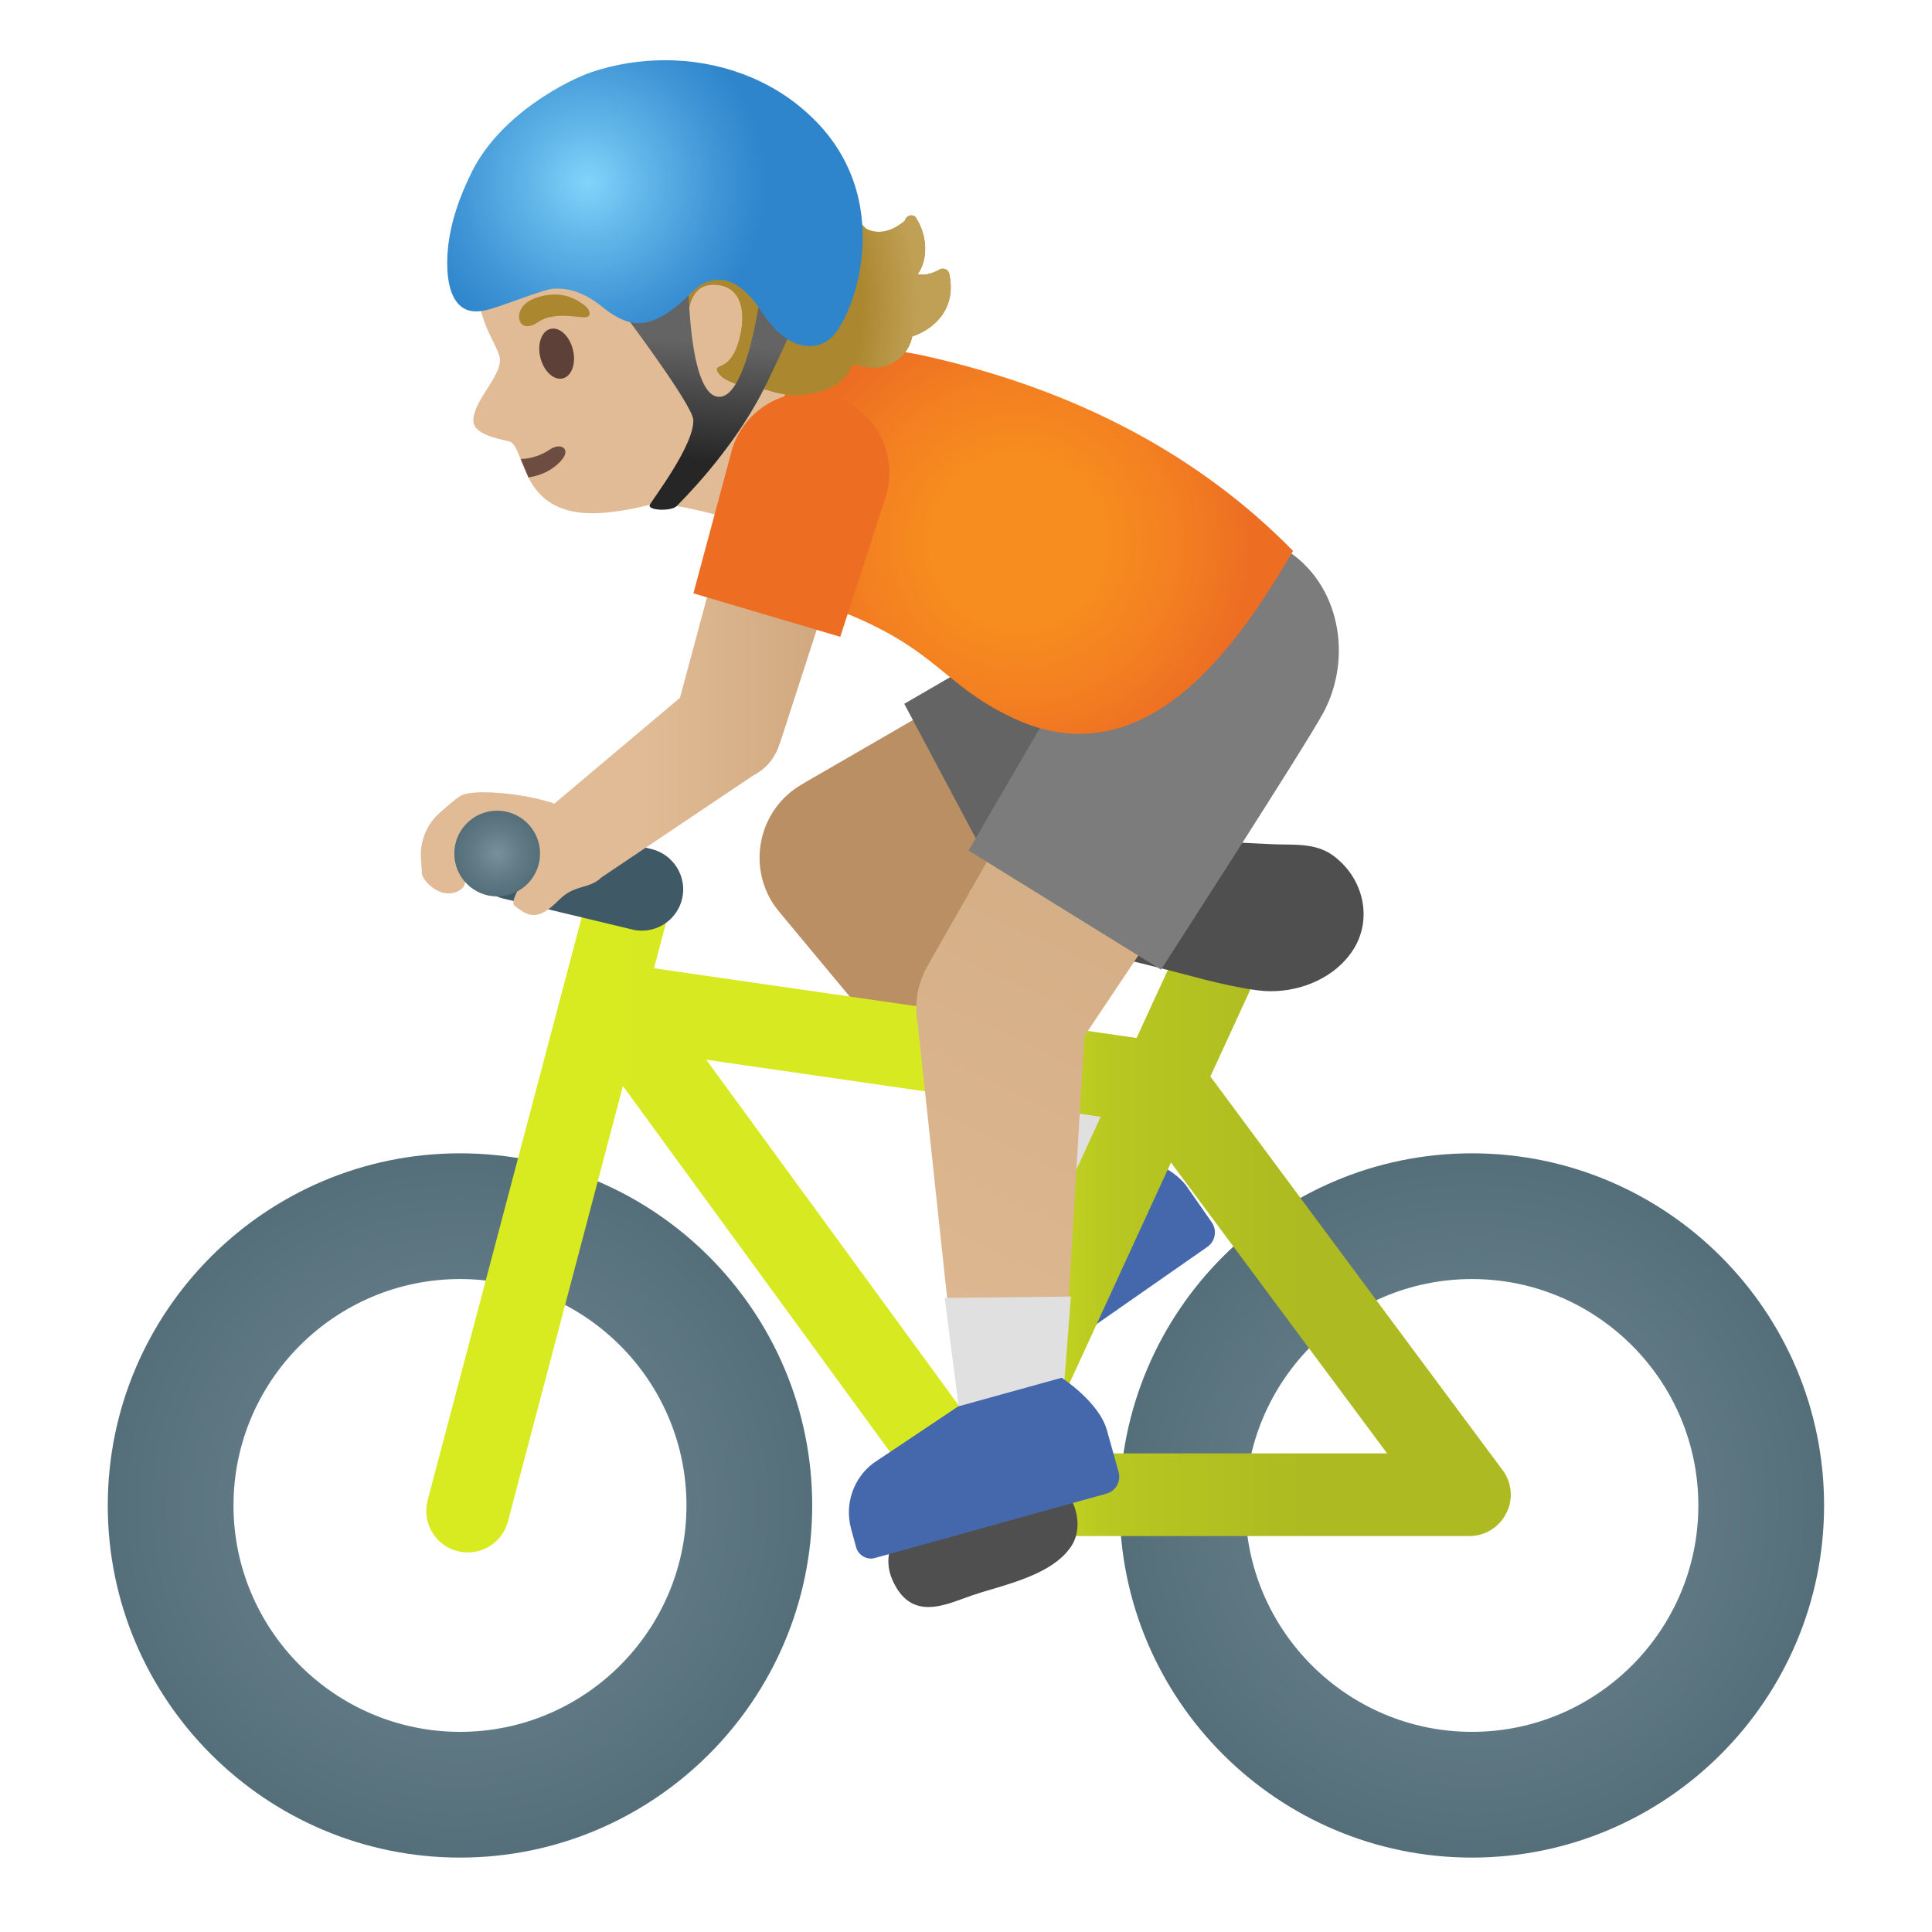
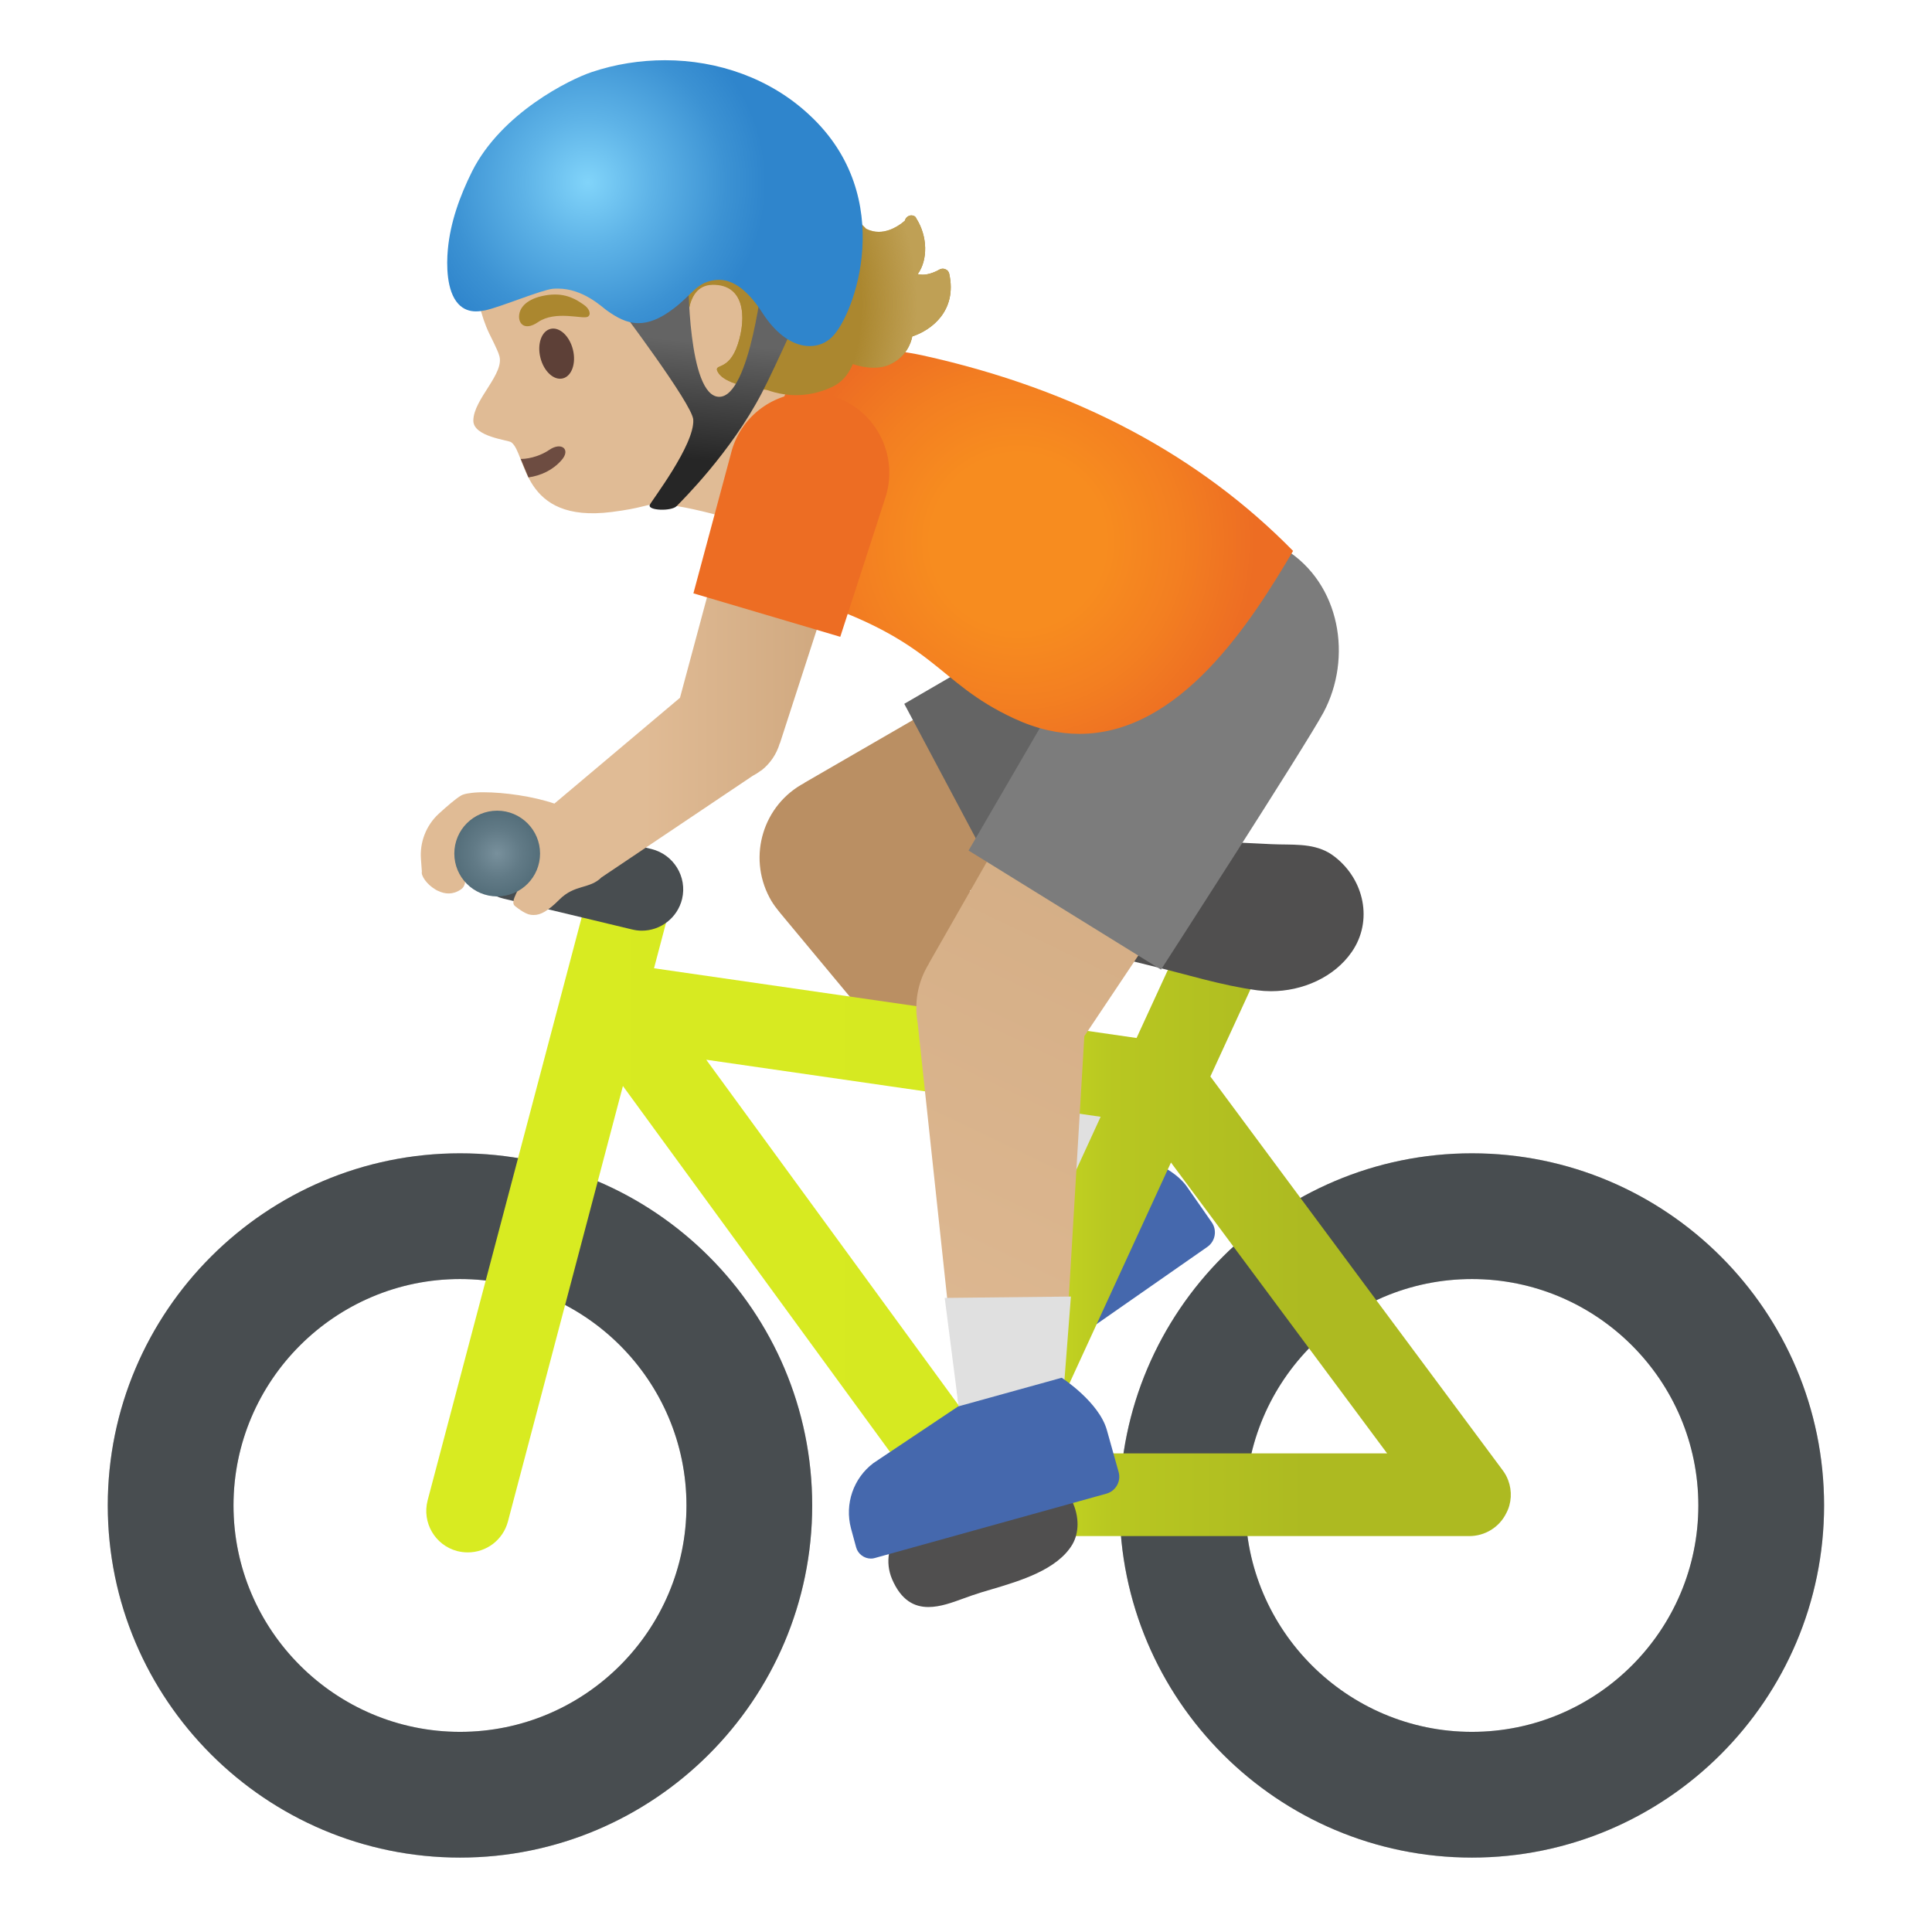
- <svg xmlns="http://www.w3.org/2000/svg" version="1.1" id="Layer_1" x="0px" y="0px" viewBox="0 0 128 128" style="enable-background:new 0 0 128 128;" xml:space="preserve">
-   <path id="shoe" style="fill:#4568AD;" d="M80.28,80.98l-1.63-2.34c-1.1-1.59-3.98-2.28-3.98-2.28l-5.85,4.06l-4.06,5.4  c-0.93,1.39-0.92,3.2,0.03,4.57l0.73,1.06c0.2,0.29,0.52,0.44,0.84,0.44c0.2,0,0.4-0.06,0.58-0.18l13.05-9.1  C80.52,82.24,80.65,81.51,80.28,80.98z" />
-   <path id="head" style="fill:#E0BB95;" d="M51.68,10.35c-3.24-3.37-9.33-5.24-13.7-3.56c-4.89,1.88-6.85,6.07-6.6,10.81  c0.09,1.72,0.49,3.37,1.03,4.49c0.06,0.13,0.56,1.1,0.65,1.42c0.45,1.2-1.7,2.93-1.7,4.36c0,1.07,2.31,1.28,2.51,1.43  c1.04,0.75,0.63,5.39,6.66,4.62c2.03-0.26,2.13-0.47,2.86-0.51c1.9-0.12,7.26,1.63,7.26,1.63l2.12-4.44c0,0-1.74-0.8-0.04-6.17  C54.04,20.31,53.76,12.51,51.68,10.35z" />
-   <path id="mouth" style="fill:#6D4C41;" d="M35.01,31.63c0.83-0.12,1.61-0.48,2.19-1.14c0.64-0.72-0.01-1.23-0.8-0.69  c-0.48,0.33-1.2,0.6-1.9,0.61L35.01,31.63z" />
-   <ellipse id="eye" transform="matrix(0.9705 -0.2411 0.2411 0.9705 -4.5615 9.5828)" style="fill:#5D4037;" cx="36.88" cy="23.43" rx="1.11" ry="1.69" />
-   <path id="eyebrow" style="fill:#AB872F;" d="M35.65,21.34c-0.93,0.64-1.39,0.05-1.23-0.61c0.12-0.48,0.63-1.02,1.91-1.19  c1.2-0.15,1.89,0.34,2.32,0.63c0.44,0.29,0.53,0.7,0.28,0.82C38.59,21.16,36.8,20.55,35.65,21.34z" />
-   <path id="hair" style="fill:#AB872F;" d="M53.13,12.16c-0.43-0.58-0.9-1.12-1.44-1.6c-0.76-0.68-1.64-1.21-2.56-1.64  c-2.44-1.13-5.24-1.5-7.88-0.96s-5.08,2.02-6.73,4.15c-1.27,1.65-2.05,3.91-1.25,5.83c0.99-0.29,1.72-1.15,2.8-1.37  c1.4-0.3,2.93-0.32,4.12-1.11c0.46-0.3,0.85-0.71,1.28-1.05c0.11-0.03,0.18-0.04,0.18-0.04c1.91,0.55,0.5,5.03,2.91,6.98  c0.48,0.39,1.04,0.71,1.04,0.71s-0.41-3.16,1.61-3.19c2.1-0.03,2.27,2.12,1.67,3.95c-0.62,1.9-1.69,1.23-1.31,1.86  c0.62,1.03,3.81,1.33,4.81,1.12c1.34-0.27,2.2-1.73,3-2.84c0.93-1.28,0.85-2.8,0.71-4.38c-0.16-1.74-0.99-3.35-1.91-4.84  C53.85,13.19,53.5,12.66,53.13,12.16z" />
-   <g id="hair_1_">
-     <path style="fill:#AB872F;" d="M48.57,25.35l0.76-0.78c-0.09-0.03-0.19-0.05-0.27-0.08c0.27-0.3,0.54-0.74,0.75-1.39   c0.26-0.79,0.75-2.77-0.25-4.15c-0.36-0.49-1.05-1.09-2.3-1.09H47.2c-0.72,0.01-1.35,0.29-1.8,0.82c-0.35,0.4-0.55,0.9-0.67,1.4   c-0.44-0.63-0.63-1.47-0.76-2.34l-0.92,0.42c0.2,1.18,0.55,2.38,1.51,3.16c0.48,0.39,1.04,0.71,1.04,0.71s-0.41-3.16,1.61-3.19   h0.05c2.05,0,2.22,2.13,1.63,3.95c-0.62,1.9-1.69,1.23-1.31,1.86C47.73,24.95,48.11,25.17,48.57,25.35z" />
-   </g>
-   <path id="tone" style="fill:#BA8F63;" d="M83.56,49.62l-6.21-11.67L53.3,51.86v0.01c-2.74,1.45-3.77,4.85-2.32,7.59  c0.15,0.29,0.33,0.55,0.53,0.8l0.04,0.05c0.05,0.06,0.1,0.12,0.15,0.19l16.86,20.27l7.08-5.21L64.26,59.01L83.56,49.62z" />
-   <path id="pants_1_" style="fill:#646464;" d="M87.51,40.02c-1.4-2.64-4.13-4.16-6.94-4.16c-1.25,0-2.51,0.3-3.69,0.92v-0.01  l-16.97,9.86l7.04,13.24l17.31-9.21C88.1,48.62,89.55,43.86,87.51,40.02z" />
-   <polygon id="sock_1_" style="fill:#E0E0E0;" points="71.3,69.26 63.66,74.88 68.56,80.77 75.64,75.56 " />
-   <g id="bike">
-     <radialGradient id="SVGID_1_" cx="97.515" cy="28.26" r="23.332" gradientTransform="matrix(1 0 0 -1 0 128)" gradientUnits="userSpaceOnUse">
-       <stop offset="0" style="stop-color:#78909C" />
-       <stop offset="0.562" style="stop-color:#617A86" />
-       <stop offset="1" style="stop-color:#546E7A" />
+ <svg xmlns="http://www.w3.org/2000/svg" width="128" height="128" viewBox="0 0 128 128" fill="none">
+   <path d="M80.28 80.98L78.65 78.64C77.55 77.05 74.67 76.36 74.67 76.36L68.82 80.42L64.76 85.82C63.83 87.21 63.84 89.02 64.79 90.39L65.52 91.45C65.72 91.74 66.04 91.89 66.36 91.89C66.56 91.89 66.76 91.83 66.94 91.71L79.99 82.61C80.52 82.24 80.65 81.51 80.28 80.98Z" fill="#4568AD" style="fill:#4568AD;fill:color(display-p3 0.271 0.408 0.678);fill-opacity:1;" />
+   <path d="M51.68 10.35C48.44 6.98 42.35 5.11 37.98 6.79C33.09 8.67 31.13 12.86 31.38 17.6C31.47 19.32 31.87 20.97 32.41 22.09C32.47 22.22 32.97 23.19 33.06 23.51C33.51 24.71 31.36 26.44 31.36 27.87C31.36 28.94 33.67 29.15 33.87 29.3C34.91 30.05 34.5 34.69 40.53 33.92C42.56 33.66 42.66 33.45 43.39 33.41C45.29 33.29 50.65 35.04 50.65 35.04L52.77 30.6C52.77 30.6 51.03 29.8 52.73 24.43C54.04 20.31 53.76 12.51 51.68 10.35Z" fill="#E0BB95" style="fill:#E0BB95;fill:color(display-p3 0.878 0.733 0.584);fill-opacity:1;" />
+   <path d="M35.01 31.63C35.84 31.51 36.62 31.15 37.2 30.49C37.84 29.77 37.19 29.26 36.4 29.8C35.92 30.13 35.2 30.4 34.5 30.41L35.01 31.63Z" fill="#6D4C41" style="fill:#6D4C41;fill:color(display-p3 0.427 0.298 0.255);fill-opacity:1;" />
+   <path d="M37.287 25.07C37.882 24.922 38.182 24.068 37.957 23.162C37.732 22.256 37.067 21.642 36.472 21.79C35.877 21.938 35.577 22.792 35.803 23.698C36.028 24.603 36.692 25.218 37.287 25.07Z" fill="#5D4037" style="fill:#5D4037;fill:color(display-p3 0.365 0.251 0.216);fill-opacity:1;" />
+   <path d="M35.65 21.34C34.72 21.98 34.26 21.39 34.42 20.73C34.54 20.25 35.05 19.71 36.33 19.54C37.53 19.39 38.22 19.88 38.65 20.17C39.09 20.46 39.18 20.87 38.93 20.99C38.59 21.16 36.8 20.55 35.65 21.34Z" fill="#AB872F" style="fill:#AB872F;fill:color(display-p3 0.671 0.529 0.184);fill-opacity:1;" />
+   <path d="M53.13 12.16C52.7 11.58 52.23 11.04 51.69 10.56C50.93 9.88 50.05 9.35 49.13 8.92C46.69 7.79 43.89 7.42 41.25 7.96C38.61 8.5 36.17 9.98 34.52 12.11C33.25 13.76 32.47 16.02 33.27 17.94C34.26 17.65 34.99 16.79 36.07 16.57C37.47 16.27 39 16.25 40.19 15.46C40.65 15.16 41.04 14.75 41.47 14.41C41.58 14.38 41.65 14.37 41.65 14.37C43.56 14.92 42.15 19.4 44.56 21.35C45.04 21.74 45.6 22.06 45.6 22.06C45.6 22.06 45.19 18.9 47.21 18.87C49.31 18.84 49.48 20.99 48.88 22.82C48.26 24.72 47.19 24.05 47.57 24.68C48.19 25.71 51.38 26.01 52.38 25.8C53.72 25.53 54.58 24.07 55.38 22.96C56.31 21.68 56.23 20.16 56.09 18.58C55.93 16.84 55.1 15.23 54.18 13.74C53.85 13.19 53.5 12.66 53.13 12.16Z" fill="#AB872F" style="fill:#AB872F;fill:color(display-p3 0.671 0.529 0.184);fill-opacity:1;" />
+   <path d="M48.57 25.35L49.33 24.57C49.24 24.54 49.14 24.52 49.06 24.49C49.33 24.19 49.6 23.75 49.81 23.1C50.07 22.31 50.56 20.33 49.56 18.95C49.2 18.46 48.51 17.86 47.26 17.86H47.2C46.48 17.87 45.85 18.15 45.4 18.68C45.05 19.08 44.85 19.58 44.73 20.08C44.29 19.45 44.1 18.61 43.97 17.74L43.05 18.16C43.25 19.34 43.6 20.54 44.56 21.32C45.04 21.71 45.6 22.03 45.6 22.03C45.6 22.03 45.19 18.87 47.21 18.84H47.26C49.31 18.84 49.48 20.97 48.89 22.79C48.27 24.69 47.2 24.02 47.58 24.65C47.73 24.95 48.11 25.17 48.57 25.35Z" fill="#AB872F" style="fill:#AB872F;fill:color(display-p3 0.671 0.529 0.184);fill-opacity:1;" />
+   <path d="M83.56 49.62L77.35 37.95L53.3 51.86V51.87C50.56 53.32 49.53 56.72 50.98 59.46C51.13 59.75 51.31 60.01 51.51 60.26L51.55 60.31C51.6 60.37 51.65 60.43 51.7 60.5L68.56 80.77L75.64 75.56L64.26 59.01L83.56 49.62Z" fill="#BA8F63" style="fill:#BA8F63;fill:color(display-p3 0.729 0.561 0.388);fill-opacity:1;" />
+   <path d="M87.51 40.02C86.11 37.38 83.38 35.86 80.57 35.86C79.32 35.86 78.06 36.16 76.88 36.78V36.77L59.91 46.63L66.95 59.87L84.26 50.66C88.1 48.62 89.55 43.86 87.51 40.02Z" fill="#646464" style="fill:#646464;fill:color(display-p3 0.392 0.392 0.392);fill-opacity:1;" />
+   <path d="M71.3 69.26L63.66 74.88L68.56 80.77L75.64 75.56L71.3 69.26Z" fill="#E0E0E0" style="fill:#E0E0E0;fill:color(display-p3 0.878 0.878 0.878);fill-opacity:1;" />
+   <path d="M97.52 76.41C84.65 76.41 74.18 86.88 74.18 99.74C74.18 112.61 84.65 123.07 97.52 123.07C110.38 123.07 120.85 112.6 120.85 99.74C120.85 86.87 110.39 76.41 97.52 76.41ZM97.52 114.74C89.26 114.74 82.51 108.01 82.51 99.74C82.51 91.47 89.25 84.74 97.52 84.74C105.79 84.74 112.52 91.47 112.52 99.74C112.52 108.01 105.79 114.74 97.52 114.74Z" fill="#C4C4C4" style="fill:#C4C4C4;fill:color(display-p3 0.769 0.769 0.769);fill-opacity:1;" />
+   <path d="M97.52 76.41C84.65 76.41 74.18 86.88 74.18 99.74C74.18 112.61 84.65 123.07 97.52 123.07C110.38 123.07 120.85 112.6 120.85 99.74C120.85 86.87 110.39 76.41 97.52 76.41ZM97.52 114.74C89.26 114.74 82.51 108.01 82.51 99.74C82.51 91.47 89.25 84.74 97.52 84.74C105.79 84.74 112.52 91.47 112.52 99.74C112.52 108.01 105.79 114.74 97.52 114.74Z" fill="#484D50" style="fill:#484D50;fill:color(display-p3 0.282 0.302 0.314);fill-opacity:1;" />
+   <path d="M30.48 76.41C17.61 76.41 7.14 86.88 7.14 99.74C7.14 112.61 17.61 123.07 30.48 123.07C43.34 123.07 53.81 112.6 53.81 99.74C53.81 86.87 43.35 76.41 30.48 76.41ZM30.48 114.74C22.22 114.74 15.47 108.01 15.47 99.74C15.47 91.47 22.21 84.74 30.48 84.74C38.75 84.74 45.48 91.47 45.48 99.74C45.48 108.01 38.75 114.74 30.48 114.74Z" fill="#C4C4C4" style="fill:#C4C4C4;fill:color(display-p3 0.769 0.769 0.769);fill-opacity:1;" />
+   <path d="M30.48 76.41C17.61 76.41 7.14 86.88 7.14 99.74C7.14 112.61 17.61 123.07 30.48 123.07C43.34 123.07 53.81 112.6 53.81 99.74C53.81 86.87 43.35 76.41 30.48 76.41ZM30.48 114.74C22.22 114.74 15.47 108.01 15.47 99.74C15.47 91.47 22.21 84.74 30.48 84.74C38.75 84.74 45.48 91.47 45.48 99.74C45.48 108.01 38.75 114.74 30.48 114.74Z" fill="#484D50" style="fill:#484D50;fill:color(display-p3 0.282 0.302 0.314);fill-opacity:1;" />
+   <path d="M99.92 98.07C99.83 97.83 99.71 97.61 99.55 97.4L90.38 85.06L80.19 71.32L83.93 63.19C84.01 63.02 84.07 62.84 84.11 62.66C84.15 62.48 84.18 62.3 84.18 62.12C84.19 61.94 84.17 61.76 84.14 61.59C84.08 61.24 83.96 60.91 83.77 60.61C83.49 60.16 83.09 59.78 82.57 59.55C82.39 59.47 82.21 59.41 82.02 59.37C81.95 59.36 81.89 59.35 81.82 59.34C81.7 59.32 81.58 59.3 81.46 59.3C81.45 59.3 81.44 59.3 81.42 59.3C81.39 59.3 81.36 59.31 81.34 59.31C81.14 59.32 80.94 59.34 80.75 59.39C80.7 59.4 80.65 59.41 80.6 59.43C80.38 59.5 80.17 59.59 79.97 59.71C79.96 59.72 79.94 59.73 79.93 59.74C79.75 59.86 79.59 60 79.44 60.15C79.4 60.19 79.36 60.24 79.32 60.28C79.17 60.46 79.03 60.66 78.93 60.88L78.91 60.92L75.3 68.77L43.33 64.15L44.4 60.1C44.79 58.64 43.91 57.14 42.44 56.75C42.43 56.75 42.41 56.75 42.4 56.74C42.18 56.68 41.96 56.65 41.74 56.65C40.53 56.65 39.42 57.46 39.09 58.69L36.83 67.24L28.33 99.41C27.95 100.87 28.82 102.37 30.28 102.76C30.52 102.82 30.75 102.85 30.99 102.85C30.99 102.85 30.99 102.85 31 102.85C32.21 102.85 33.32 102.04 33.65 100.81L41.27 71.95L62.21 100.64C62.26 100.71 62.33 100.77 62.39 100.83C62.45 100.89 62.5 100.95 62.56 101.01C62.62 101.07 62.68 101.12 62.75 101.17L62.77 101.19C62.78 101.2 62.8 101.21 62.81 101.22C62.87 101.27 62.93 101.31 63 101.35C63.03 101.37 63.05 101.39 63.08 101.4C63.11 101.41 63.14 101.43 63.17 101.45C63.18 101.45 63.19 101.46 63.2 101.47C63.22 101.48 63.24 101.49 63.26 101.5C63.29 101.51 63.31 101.52 63.34 101.53C63.37 101.54 63.41 101.56 63.44 101.57C63.51 101.6 63.59 101.63 63.66 101.65C63.71 101.67 63.76 101.69 63.82 101.7C64.01 101.74 64.22 101.77 64.42 101.77H97.34C98.38 101.77 99.33 101.19 99.79 100.26C100.15 99.59 100.19 98.78 99.92 98.07ZM46.79 70.21L63.26 72.59L72.92 73.99L63.9 93.64L46.79 70.21ZM68.72 96.29L77.58 77.02L91.9 96.29H68.72Z" fill="url(#paint0_linear_1015_336)" style="" />
+   <path d="M71.04 99.48C70.57 98.46 69.71 97.74 68.79 97.59C67.61 97.39 62.73 98.98 62.01 99.31C60.26 100.09 58.13 102.31 59.1 104.62C59.71 106.04 60.58 106.47 61.51 106.47C62.29 106.47 63.1 106.17 63.84 105.9L64.4 105.7C64.77 105.57 65.2 105.44 65.65 105.31C67.61 104.73 70.05 104 71.05 102.32C71.5 101.54 71.51 100.48 71.04 99.48Z" fill="#504F4F" style="fill:#504F4F;fill:color(display-p3 0.314 0.31 0.31);fill-opacity:1;" />
+   <path d="M43.16 56.25L34.62 54.2C34.41 54.14 34.19 54.12 33.98 54.12C32.74 54.12 31.61 54.96 31.31 56.22C30.96 57.7 31.86 59.18 33.34 59.53L41.88 61.58C42.09 61.63 42.3 61.66 42.52 61.66C43.76 61.66 44.88 60.82 45.19 59.56C45.54 58.09 44.63 56.61 43.16 56.25Z" fill="#484D50" style="fill:#484D50;fill:color(display-p3 0.282 0.302 0.314);fill-opacity:1;" />
+   <path d="M88.44 56.77C88.31 56.67 88.17 56.57 88.03 56.49C86.88 55.84 85.59 55.99 84.27 55.93C82.67 55.85 81.05 55.78 79.45 55.68C78.57 55.62 77.69 55.61 76.81 55.61C75.78 55.61 74.74 55.63 73.72 55.63C72.94 55.63 72.17 55.62 71.4 55.58C71.36 55.57 71.3 55.57 71.24 55.57C69.77 55.57 68.38 56.68 67.87 58C67.15 59.87 68.42 61.05 70.01 61.91C71.96 62.97 74.15 63.47 76.28 63.99C78.6 64.55 80.92 65.29 83.3 65.61C83.6 65.65 83.9 65.67 84.21 65.67C86.27 65.67 88.4 64.76 89.57 63.05C90.97 61.01 90.39 58.29 88.44 56.77Z" fill="#504F4F" style="fill:#504F4F;fill:color(display-p3 0.314 0.31 0.31);fill-opacity:1;" />
+   <path d="M86.54 46.67L75.3 39.71L61.53 63.85H61.54C60.78 65.08 60.56 66.48 60.8 67.8L63.57 93.64L70.36 93.55L71.84 68.65L86.54 46.67Z" fill="url(#paint1_linear_1015_336)" style="" />
+   <path d="M62.59 85.99L63.57 93.63L70.36 93.54L70.95 85.9L62.59 85.99Z" fill="#E0E0E0" style="fill:#E0E0E0;fill:color(display-p3 0.878 0.878 0.878);fill-opacity:1;" />
+   <path d="M85.13 36.38C83.84 35.59 82.41 35.21 81 35.21C78.37 35.21 75.79 36.53 74.3 38.94L64.17 56.35L76.92 64.24C76.92 64.24 86.48 49.44 87.68 47.21C89.61 43.61 88.83 38.67 85.13 36.38Z" fill="#7C7C7C" style="fill:#7C7C7C;fill:color(display-p3 0.486 0.486 0.486);fill-opacity:1;" />
+   <path d="M74.11 97.52L73.34 94.77C72.83 92.89 70.34 91.28 70.34 91.28L63.48 93.18L57.87 96.93C56.54 97.93 55.95 99.64 56.38 101.26L56.72 102.51C56.84 102.96 57.26 103.26 57.7 103.26C57.79 103.26 57.88 103.25 57.97 103.22L73.3 98.96C73.92 98.79 74.29 98.14 74.11 97.52Z" fill="#4568AD" style="fill:#4568AD;fill:color(display-p3 0.271 0.408 0.678);fill-opacity:1;" />
+   <path d="M61.1 23.54C59.92 23.29 58.74 23.14 57.63 23.14C55.11 23.14 53 23.92 52.1 25.96C51.37 27.58 50.61 29.23 49.82 30.88C48.41 33.87 49.56 38.46 53.06 39.56C62.15 42.45 61.9 45.15 67.18 47.6C68.71 48.31 70.16 48.62 71.52 48.62C78.18 48.62 82.89 41.22 85.67 36.5C79.56 30.27 71.42 25.81 61.1 23.54Z" fill="url(#paint2_radial_1015_336)" style="" />
+   <path d="M57.46 31.31L49.68 29.01L45.05 46.23L36.73 53.24C35.29 52.75 33.39 52.49 32.04 52.49C32.04 52.49 32.04 52.49 32.03 52.49C32.02 52.49 32.02 52.49 32.01 52.49C31.87 52.49 31.74 52.49 31.62 52.5C31.56 52.5 31.51 52.51 31.46 52.51C31.39 52.52 31.32 52.52 31.26 52.53C31.19 52.54 31.11 52.55 31.05 52.56C31.03 52.56 31.01 52.57 30.98 52.57C30.8 52.6 30.64 52.65 30.54 52.71C30.17 52.93 29.6 53.43 29.06 53.92C28.23 54.69 27.8 55.8 27.89 56.93L27.95 57.75C27.88 58 28.26 58.58 28.83 58.92C28.86 58.94 28.9 58.96 28.93 58.98C28.96 59 29 59.01 29.04 59.03C29.48 59.24 30.01 59.29 30.53 58.93C31.21 58.48 30.48 57.23 30.8 56.7C31.17 56.07 31.81 55.43 31.81 55.43C31.81 55.43 33.79 55.28 34.22 55.59C34.98 56.22 35.2 56.78 34.77 57.98C34.46 58.84 33.75 59.73 34.11 60.02C34.24 60.13 34.37 60.22 34.49 60.3C34.5 60.31 34.51 60.31 34.52 60.32C34.61 60.38 34.7 60.44 34.79 60.48C34.84 60.51 34.9 60.52 34.95 60.55C34.99 60.57 35.03 60.58 35.08 60.59C35.16 60.61 35.24 60.62 35.32 60.62C35.33 60.62 35.34 60.62 35.35 60.62H35.36C35.82 60.63 36.32 60.34 37.05 59.61C38.08 58.57 39.06 58.92 39.85 58.13L49.75 51.48L49.87 51.4C50.06 51.3 50.25 51.18 50.42 51.05L50.46 51.03C51.03 50.58 51.45 49.96 51.66 49.25H51.67L57.49 31.3L57.46 31.31Z" fill="url(#paint3_linear_1015_336)" style="" />
+   <path d="M32.94 53.71C31.37 53.71 30.1 54.98 30.1 56.55C30.1 58.12 31.37 59.39 32.94 59.39C34.51 59.39 35.78 58.12 35.78 56.55C35.78 54.98 34.5 53.71 32.94 53.71Z" fill="url(#paint4_radial_1015_336)" style="" />
+   <path d="M55.11 26.23C54.6 26.08 54.09 26.01 53.59 26.01C51.29 26.01 49.17 27.51 48.49 29.82L45.94 39.31L55.67 42.19L58.7 32.84C59.53 30.02 57.93 27.06 55.11 26.23Z" fill="#ED6D23" style="fill:#ED6D23;fill:color(display-p3 0.929 0.427 0.137);fill-opacity:1;" />
+   <path d="M62.89 18.14C62.86 18 62.77 17.89 62.64 17.84C62.58 17.82 62.53 17.8 62.46 17.8C62.39 17.8 62.31 17.82 62.24 17.86C61.78 18.12 61.4 18.2 61.12 18.2C61 18.2 60.89 18.18 60.8 18.16C61.48 17.23 61.47 15.66 60.7 14.46C60.66 14.34 60.53 14.27 60.38 14.27C60.35 14.27 60.33 14.27 60.3 14.28C60.13 14.31 59.99 14.45 59.95 14.62C59.95 14.62 59.18 15.36 58.22 15.36C57.96 15.36 57.68 15.3 57.39 15.16C55.88 13.71 52.05 8.67 50.57 8.62C49.91 8.6 51.03 18.18 51.12 18.99C51.31 20.79 51.22 22.94 51.33 24.82C51.22 24.79 51.13 24.77 51.09 24.76L50.67 25.78C50.82 25.83 51.61 26.18 52.74 26.18C53.42 26.18 54.22 26.05 55.08 25.66C55.93 25.28 56.31 24.58 56.5 24.12C56.85 24.24 57.35 24.36 57.88 24.36C58.26 24.36 58.65 24.3 59.01 24.12C60.03 23.62 60.35 22.76 60.44 22.29C61.66 21.89 63.43 20.63 62.89 18.14Z" fill="#AB872F" style="fill:#AB872F;fill:color(display-p3 0.671 0.529 0.184);fill-opacity:1;" />
+   <path d="M62.89 18.14C62.86 18 62.77 17.89 62.64 17.84C62.58 17.82 62.53 17.8 62.46 17.8C62.39 17.8 62.31 17.82 62.24 17.86C61.78 18.12 61.4 18.2 61.12 18.2C61 18.2 60.89 18.18 60.8 18.16C61.48 17.23 61.47 15.66 60.7 14.46C60.66 14.34 60.53 14.27 60.38 14.27C60.35 14.27 60.33 14.27 60.3 14.28C60.13 14.31 59.99 14.45 59.95 14.62C59.95 14.62 59.18 15.36 58.22 15.36C57.96 15.36 57.68 15.3 57.39 15.16C55.88 13.71 52.05 8.67 50.57 8.62C49.91 8.6 51.03 18.18 51.12 18.99C51.31 20.79 51.22 22.94 51.33 24.82C51.22 24.79 51.13 24.77 51.09 24.76L50.67 25.78C50.82 25.83 51.61 26.18 52.74 26.18C53.42 26.18 54.22 26.05 55.08 25.66C55.93 25.28 56.31 24.58 56.5 24.12C56.85 24.24 57.35 24.36 57.88 24.36C58.26 24.36 58.65 24.3 59.01 24.12C60.03 23.62 60.35 22.76 60.44 22.29C61.66 21.89 63.43 20.63 62.89 18.14Z" fill="url(#paint5_radial_1015_336)" style="" />
+   <path d="M45.93 27.8C46.04 29.46 43.13 33.22 43.05 33.45C42.89 33.83 44.48 33.89 44.83 33.53C45.18 33.17 48.4 30 50.47 26.04C51.4 24.26 53.5 19.53 53.5 19.53L50.57 18.1C50.57 18.1 49.71 26.32 47.64 26.29C45.56 26.26 45.6 18.3 45.6 18.3L40.93 20.24C40.93 20.24 45.87 26.77 45.93 27.8Z" fill="url(#paint6_linear_1015_336)" style="" />
+   <path d="M53.64 7.63C51.04 5.19 47.56 3.99 44.06 3.99C42.42 3.99 40.76 4.25 39.19 4.78C37.75 5.26 33.22 7.49 31.28 11.35C30.47 12.97 29.83 14.74 29.67 16.54C29.58 17.52 29.57 19.27 30.36 20.13C30.71 20.51 31.13 20.63 31.53 20.63C31.74 20.63 31.95 20.6 32.15 20.56C33.2 20.33 35.85 19.21 36.64 19.13C36.75 19.12 36.85 19.12 36.96 19.12C38.62 19.12 39.85 20.31 40.18 20.55C40.85 21.03 41.52 21.41 42.3 21.41C42.97 21.41 43.73 21.14 44.66 20.42C45.87 19.49 46.14 18.77 47.22 18.58C47.34 18.56 47.48 18.54 47.62 18.54C48.35 18.54 49.35 18.92 50.52 20.74C51.51 22.28 52.66 22.93 53.64 22.93C54.21 22.93 54.72 22.72 55.11 22.34C56.6 20.92 59.5 13.07 53.64 7.63Z" fill="url(#paint7_radial_1015_336)" style="" />
+   <defs>
+     <linearGradient id="paint0_linear_1015_336" x1="34.681" y1="79.769" x2="99.092" y2="79.769" gradientUnits="userSpaceOnUse">
+       <stop stop-color="#D8EB21" style="stop-color:#D8EB21;stop-color:color(display-p3 0.847 0.922 0.129);stop-opacity:1;" />
+       <stop offset="0.441" stop-color="#D6E921" style="stop-color:#D6E921;stop-color:color(display-p3 0.839 0.914 0.129);stop-opacity:1;" />
+       <stop offset="0.606" stop-color="#B8C721" style="stop-color:#B8C721;stop-color:color(display-p3 0.722 0.78 0.129);stop-opacity:1;" />
+       <stop offset="0.804" stop-color="#ADBA21" style="stop-color:#ADBA21;stop-color:color(display-p3 0.678 0.729 0.129);stop-opacity:1;" />
+     </linearGradient>
+     <linearGradient id="paint1_linear_1015_336" x1="102.028" y1="3.22" x2="36.2" y2="140.874" gradientUnits="userSpaceOnUse">
+       <stop offset="0.195" stop-color="#CCA47A" style="stop-color:#CCA47A;stop-color:color(display-p3 0.8 0.643 0.478);stop-opacity:1;" />
+       <stop offset="0.691" stop-color="#E0BB95" style="stop-color:#E0BB95;stop-color:color(display-p3 0.878 0.733 0.584);stop-opacity:1;" />
+     </linearGradient>
+     <radialGradient id="paint2_radial_1015_336" cx="0" cy="0" r="1" gradientUnits="userSpaceOnUse" gradientTransform="translate(67.4513 35.88) scale(15.7197)">
+       <stop offset="0.367" stop-color="#F78C1F" style="stop-color:#F78C1F;stop-color:color(display-p3 0.969 0.549 0.122);stop-opacity:1;" />
+       <stop offset="0.68" stop-color="#F37F21" style="stop-color:#F37F21;stop-color:color(display-p3 0.953 0.498 0.129);stop-opacity:1;" />
+       <stop offset="1" stop-color="#ED6D23" style="stop-color:#ED6D23;stop-color:color(display-p3 0.929 0.427 0.137);stop-opacity:1;" />
    </radialGradient>
-     <path style="fill:url(#SVGID_1_);" d="M97.52,76.41c-12.87,0-23.34,10.47-23.34,23.33c0,12.87,10.47,23.33,23.34,23.33   c12.86,0,23.33-10.47,23.33-23.33C120.85,86.87,110.39,76.41,97.52,76.41z M97.52,114.74c-8.26,0-15.01-6.73-15.01-15   s6.74-15,15.01-15s15,6.73,15,15S105.79,114.74,97.52,114.74z" />
-     <radialGradient id="SVGID_2_" cx="30.475" cy="28.26" r="23.332" gradientTransform="matrix(1 0 0 -1 0 128)" gradientUnits="userSpaceOnUse">
-       <stop offset="0" style="stop-color:#78909C" />
-       <stop offset="0.562" style="stop-color:#617A86" />
-       <stop offset="1" style="stop-color:#546E7A" />
+     <linearGradient id="paint3_linear_1015_336" x1="27.891" y1="44.825" x2="57.483" y2="44.825" gradientUnits="userSpaceOnUse">
+       <stop offset="0.5" stop-color="#E0BB95" style="stop-color:#E0BB95;stop-color:color(display-p3 0.878 0.733 0.584);stop-opacity:1;" />
+       <stop offset="1" stop-color="#CCA47A" style="stop-color:#CCA47A;stop-color:color(display-p3 0.8 0.643 0.478);stop-opacity:1;" />
+     </linearGradient>
+     <radialGradient id="paint4_radial_1015_336" cx="0" cy="0" r="1" gradientUnits="userSpaceOnUse" gradientTransform="translate(32.9401 56.55) scale(2.84)">
+       <stop stop-color="#78909C" style="stop-color:#78909C;stop-color:color(display-p3 0.471 0.565 0.612);stop-opacity:1;" />
+       <stop offset="0.562" stop-color="#617A86" style="stop-color:#617A86;stop-color:color(display-p3 0.38 0.478 0.525);stop-opacity:1;" />
+       <stop offset="1" stop-color="#546E7A" style="stop-color:#546E7A;stop-color:color(display-p3 0.329 0.431 0.478);stop-opacity:1;" />
    </radialGradient>
-     <path style="fill:url(#SVGID_2_);" d="M30.48,76.41c-12.87,0-23.34,10.47-23.34,23.33c0,12.87,10.47,23.33,23.34,23.33   c12.86,0,23.33-10.47,23.33-23.33C53.81,86.87,43.35,76.41,30.48,76.41z M30.48,114.74c-8.26,0-15.01-6.73-15.01-15   s6.74-15,15.01-15s15,6.73,15,15S38.75,114.74,30.48,114.74z" />
-     <linearGradient id="SVGID_3_" gradientUnits="userSpaceOnUse" x1="34.681" y1="48.231" x2="99.091" y2="48.231" gradientTransform="matrix(1 0 0 -1 0 128)">
-       <stop offset="0" style="stop-color:#D8EB21" />
-       <stop offset="0.441" style="stop-color:#D6E921" />
-       <stop offset="0.606" style="stop-color:#B8C721" />
-       <stop offset="0.804" style="stop-color:#ADBA21" />
+     <radialGradient id="paint5_radial_1015_336" cx="0" cy="0" r="1" gradientUnits="userSpaceOnUse" gradientTransform="translate(43.5867 20.1315) scale(17.1874 17.1874)">
+       <stop offset="0.784" stop-color="#BFA055" stop-opacity="0" style="stop-color:none;stop-opacity:0;" />
+       <stop offset="1" stop-color="#BFA055" style="stop-color:#BFA055;stop-color:color(display-p3 0.749 0.627 0.333);stop-opacity:1;" />
+     </radialGradient>
+     <linearGradient id="paint6_linear_1015_336" x1="46.969" y1="22.71" x2="46.288" y2="30.528" gradientUnits="userSpaceOnUse">
+       <stop stop-color="#646464" style="stop-color:#646464;stop-color:color(display-p3 0.392 0.392 0.392);stop-opacity:1;" />
+       <stop offset="0.995" stop-color="#262626" style="stop-color:#262626;stop-color:color(display-p3 0.149 0.149 0.149);stop-opacity:1;" />
    </linearGradient>
-     <path style="fill:url(#SVGID_3_);" d="M99.92,98.07c-0.09-0.24-0.21-0.46-0.37-0.67l-9.17-12.34L80.19,71.32l3.74-8.13   c0.08-0.17,0.14-0.35,0.18-0.53c0.04-0.18,0.07-0.36,0.07-0.54c0.01-0.18-0.01-0.36-0.04-0.53c-0.06-0.35-0.18-0.68-0.37-0.98   c-0.28-0.45-0.68-0.83-1.2-1.06c-0.18-0.08-0.36-0.14-0.55-0.18c-0.07-0.01-0.13-0.02-0.2-0.03c-0.12-0.02-0.24-0.04-0.36-0.04   c-0.01,0-0.02,0-0.04,0c-0.03,0-0.06,0.01-0.08,0.01c-0.2,0.01-0.4,0.03-0.59,0.08c-0.05,0.01-0.1,0.02-0.15,0.04   c-0.22,0.07-0.43,0.16-0.63,0.28c-0.01,0.01-0.03,0.02-0.04,0.03c-0.18,0.12-0.34,0.26-0.49,0.41c-0.04,0.04-0.08,0.09-0.12,0.13   c-0.15,0.18-0.29,0.38-0.39,0.6l-0.02,0.04l-3.61,7.85l-31.97-4.62l1.07-4.05c0.39-1.46-0.49-2.96-1.96-3.35   c-0.01,0-0.03,0-0.04-0.01c-0.22-0.06-0.44-0.09-0.66-0.09c-1.21,0-2.32,0.81-2.65,2.04l-2.26,8.55l-8.5,32.17   c-0.38,1.46,0.49,2.96,1.95,3.35c0.24,0.06,0.47,0.09,0.71,0.09c0,0,0,0,0.01,0c0,0,0,0,0,0c1.21,0,2.32-0.81,2.65-2.04l7.62-28.86   l20.94,28.69c0.05,0.07,0.12,0.13,0.18,0.19c0.06,0.06,0.11,0.12,0.17,0.18c0.06,0.06,0.12,0.11,0.19,0.16l0.02,0.02   c0.01,0.01,0.03,0.02,0.04,0.03c0.06,0.05,0.12,0.09,0.19,0.13c0.03,0.02,0.05,0.04,0.08,0.05c0.03,0.01,0.06,0.03,0.09,0.05   c0.01,0,0.02,0.01,0.03,0.02c0.02,0.01,0.04,0.02,0.06,0.03c0.03,0.01,0.05,0.02,0.08,0.03c0.03,0.01,0.07,0.03,0.1,0.04   c0.07,0.03,0.15,0.06,0.22,0.08c0.05,0.02,0.1,0.04,0.16,0.05c0.19,0.04,0.4,0.07,0.6,0.07h32.92c1.04,0,1.99-0.58,2.45-1.51   C100.15,99.59,100.19,98.78,99.92,98.07z M46.79,70.21l16.47,2.38l9.66,1.4L63.9,93.64L46.79,70.21z M68.72,96.29l8.86-19.27   l14.32,19.27H68.72z" />
-     <path style="fill:#504F4F;" d="M71.04,99.48c-0.47-1.02-1.33-1.74-2.25-1.89c-1.18-0.2-6.06,1.39-6.78,1.72   c-1.75,0.78-3.88,3-2.91,5.31c0.61,1.42,1.48,1.85,2.41,1.85c0.78,0,1.59-0.3,2.33-0.57l0.56-0.2c0.37-0.13,0.8-0.26,1.25-0.39   c1.96-0.58,4.4-1.31,5.4-2.99C71.5,101.54,71.51,100.48,71.04,99.48z" />
-     <path style="fill:#405966;" d="M43.16,56.25l-8.54-2.05c-0.21-0.06-0.43-0.08-0.64-0.08c-1.24,0-2.37,0.84-2.67,2.1   c-0.35,1.48,0.55,2.96,2.03,3.31l8.54,2.05c0.21,0.05,0.42,0.08,0.64,0.08c1.24,0,2.36-0.84,2.67-2.1   C45.54,58.09,44.63,56.61,43.16,56.25z" />
-     <path style="fill:#504F4F;" d="M88.44,56.77c-0.13-0.1-0.27-0.2-0.41-0.28c-1.15-0.65-2.44-0.5-3.76-0.56   c-1.6-0.08-3.22-0.15-4.82-0.25c-0.88-0.06-1.76-0.07-2.64-0.07c-1.03,0-2.07,0.02-3.09,0.02c-0.78,0-1.55-0.01-2.32-0.05   c-0.04-0.01-0.1-0.01-0.16-0.01c-1.47,0-2.86,1.11-3.37,2.43c-0.72,1.87,0.55,3.05,2.14,3.91c1.95,1.06,4.14,1.56,6.27,2.08   c2.32,0.56,4.64,1.3,7.02,1.62c0.3,0.04,0.6,0.06,0.91,0.06c2.06,0,4.19-0.91,5.36-2.62C90.97,61.01,90.39,58.29,88.44,56.77z" />
-   </g>
-   <linearGradient id="leg_1_" gradientUnits="userSpaceOnUse" x1="102.028" y1="1.22" x2="36.2" y2="138.874" gradientTransform="matrix(1 0 0 1 0 2)">
-     <stop offset="0.195" style="stop-color:#CCA47A" />
-     <stop offset="0.691" style="stop-color:#E0BB95" />
-   </linearGradient>
-   <path id="leg" style="fill:url(#leg_1_);" d="M86.54,46.67L75.3,39.71L61.53,63.85h0.01c-0.76,1.23-0.98,2.63-0.74,3.95l2.77,25.84  l6.79-0.09l1.48-24.9L86.54,46.67z" />
-   <polygon id="sock" style="fill:#E0E0E0;" points="62.59,85.99 63.57,93.63 70.36,93.54 70.95,85.9 " />
-   <path id="pants" style="fill:#7C7C7C;" d="M85.13,36.38c-1.29-0.79-2.72-1.17-4.13-1.17c-2.63,0-5.21,1.32-6.7,3.73L64.17,56.35  l12.75,7.89c0,0,9.56-14.8,10.76-17.03C89.61,43.61,88.83,38.67,85.13,36.38z" />
-   <path id="shoe_1_" style="fill:#4568AD;" d="M74.11,97.52l-0.77-2.75c-0.51-1.88-3-3.49-3-3.49l-6.86,1.9l-5.61,3.75  c-1.33,1-1.92,2.71-1.49,4.33l0.34,1.25c0.12,0.45,0.54,0.75,0.98,0.75c0.09,0,0.18-0.01,0.27-0.04l15.33-4.26  C73.92,98.79,74.29,98.14,74.11,97.52z" />
-   <radialGradient id="shirt_2_" cx="67.451" cy="92.12" r="15.72" gradientTransform="matrix(1 0 0 -1 0 128)" gradientUnits="userSpaceOnUse">
-     <stop offset="0.367" style="stop-color:#F78C1F" />
-     <stop offset="0.68" style="stop-color:#F37F21" />
-     <stop offset="1" style="stop-color:#ED6D23" />
-   </radialGradient>
-   <path id="shirt" style="fill:url(#shirt_2_);" d="M61.1,23.54c-1.18-0.25-2.36-0.4-3.47-0.4c-2.52,0-4.63,0.78-5.53,2.82  c-0.73,1.62-1.49,3.27-2.28,4.92c-1.41,2.99-0.26,7.58,3.24,8.68c9.09,2.89,8.84,5.59,14.12,8.04c1.53,0.71,2.98,1.02,4.34,1.02  c6.66,0,11.37-7.4,14.15-12.12C79.56,30.27,71.42,25.81,61.1,23.54z" />
-   <linearGradient id="arm_1_" gradientUnits="userSpaceOnUse" x1="27.891" y1="83.175" x2="57.483" y2="83.175" gradientTransform="matrix(1 0 0 -1 0 128)">
-     <stop offset="0.5" style="stop-color:#E0BB95" />
-     <stop offset="1" style="stop-color:#CCA47A" />
-   </linearGradient>
-   <path id="arm" style="fill:url(#arm_1_);" d="M57.46,31.31L57.46,31.31l-7.78-2.3l-4.63,17.22l-8.32,7.01  c-1.44-0.49-3.34-0.75-4.69-0.75c0,0,0,0-0.01,0c-0.01,0-0.01,0-0.02,0c-0.14,0-0.27,0-0.39,0.01c-0.06,0-0.11,0.01-0.16,0.01  c-0.07,0.01-0.14,0.01-0.2,0.02c-0.07,0.01-0.15,0.02-0.21,0.03c-0.02,0-0.04,0.01-0.07,0.01c-0.18,0.03-0.34,0.08-0.44,0.14  c-0.37,0.22-0.94,0.72-1.48,1.21c-0.83,0.77-1.26,1.88-1.17,3.01l0.06,0.82c-0.07,0.25,0.31,0.83,0.88,1.17  c0.03,0.02,0.07,0.04,0.1,0.06c0.03,0.02,0.07,0.03,0.11,0.05c0.44,0.21,0.97,0.26,1.49-0.1c0.68-0.45-0.05-1.7,0.27-2.23  c0.37-0.63,1.01-1.27,1.01-1.27s1.98-0.15,2.41,0.16c0.76,0.63,0.98,1.19,0.55,2.39c-0.31,0.86-1.02,1.75-0.66,2.04  c0.13,0.11,0.26,0.2,0.38,0.28c0.01,0.01,0.02,0.01,0.03,0.02c0.09,0.06,0.18,0.12,0.27,0.16c0.05,0.03,0.11,0.04,0.16,0.07  c0.04,0.02,0.08,0.03,0.13,0.04c0.08,0.02,0.16,0.03,0.24,0.03c0.01,0,0.02,0,0.03,0c0,0,0.01,0,0.01,0  c0.46,0.01,0.96-0.28,1.69-1.01c1.03-1.04,2.01-0.69,2.8-1.48l9.9-6.65l0.12-0.08c0.19-0.1,0.38-0.22,0.55-0.35l0.04-0.02l0,0  c0.57-0.45,0.99-1.07,1.2-1.78l0.01,0l5.82-17.95L57.46,31.31z" />
-   <radialGradient id="handle_1_" cx="32.94" cy="71.45" r="2.84" gradientTransform="matrix(1 0 0 -1 0 128)" gradientUnits="userSpaceOnUse">
-     <stop offset="0" style="stop-color:#78909C" />
-     <stop offset="0.562" style="stop-color:#617A86" />
-     <stop offset="1" style="stop-color:#546E7A" />
-   </radialGradient>
-   <path id="handle" style="fill:url(#handle_1_);" d="M32.94,53.71c-1.57,0-2.84,1.27-2.84,2.84s1.27,2.84,2.84,2.84  s2.84-1.27,2.84-2.84S34.5,53.71,32.94,53.71z" />
-   <path id="shirt_1_" style="fill:#ED6D23;" d="M55.11,26.23c-0.51-0.15-1.02-0.22-1.52-0.22c-2.3,0-4.42,1.5-5.1,3.81l-2.55,9.49  l9.73,2.88l3.03-9.35C59.53,30.02,57.93,27.06,55.11,26.23z" />
-   <g id="hair_2_">
-     <path style="fill:#AB872F;" d="M62.89,18.14c-0.03-0.14-0.12-0.25-0.25-0.3c-0.06-0.02-0.11-0.04-0.18-0.04s-0.15,0.02-0.22,0.06   c-0.46,0.26-0.84,0.34-1.12,0.34c-0.12,0-0.23-0.02-0.32-0.04c0.68-0.93,0.67-2.5-0.1-3.7c-0.04-0.12-0.17-0.19-0.32-0.19   c-0.03,0-0.05,0-0.08,0.01c-0.17,0.03-0.31,0.17-0.35,0.34c0,0-0.77,0.74-1.73,0.74c-0.26,0-0.54-0.06-0.83-0.2   c-1.51-1.45-5.34-6.49-6.82-6.54c-0.66-0.02,0.46,9.56,0.55,10.37c0.19,1.8,0.1,3.95,0.21,5.83c-0.11-0.03-0.2-0.05-0.24-0.06   l-0.42,1.02c0.15,0.05,0.94,0.4,2.07,0.4c0.68,0,1.48-0.13,2.34-0.52c0.85-0.38,1.23-1.08,1.42-1.54c0.35,0.12,0.85,0.24,1.38,0.24   c0.38,0,0.77-0.06,1.13-0.24c1.02-0.5,1.34-1.36,1.43-1.83C61.66,21.89,63.43,20.63,62.89,18.14z" />
-   </g>
-   <radialGradient id="hairHighlights_1_" cx="43.587" cy="107.868" r="17.187" gradientTransform="matrix(1 0 0 -1 0 128)" gradientUnits="userSpaceOnUse">
-     <stop offset="0.784" style="stop-color:#BFA055;stop-opacity:0" />
-     <stop offset="1" style="stop-color:#BFA055" />
-   </radialGradient>
-   <path id="hairHighlights" style="fill:url(#hairHighlights_1_);" d="M62.89,18.14c-0.03-0.14-0.12-0.25-0.25-0.3  c-0.06-0.02-0.11-0.04-0.18-0.04s-0.15,0.02-0.22,0.06c-0.46,0.26-0.84,0.34-1.12,0.34c-0.12,0-0.23-0.02-0.32-0.04  c0.68-0.93,0.67-2.5-0.1-3.7c-0.04-0.12-0.17-0.19-0.32-0.19c-0.03,0-0.05,0-0.08,0.01c-0.17,0.03-0.31,0.17-0.35,0.34  c0,0-0.77,0.74-1.73,0.74c-0.26,0-0.54-0.06-0.83-0.2c-1.51-1.45-5.34-6.49-6.82-6.54c-0.66-0.02,0.46,9.56,0.55,10.37  c0.19,1.8,0.1,3.95,0.21,5.83c-0.11-0.03-0.2-0.05-0.24-0.06l-0.42,1.02c0.15,0.05,0.94,0.4,2.07,0.4c0.68,0,1.48-0.13,2.34-0.52  c0.85-0.38,1.23-1.08,1.42-1.54c0.35,0.12,0.85,0.24,1.38,0.24c0.38,0,0.77-0.06,1.13-0.24c1.02-0.5,1.34-1.36,1.43-1.83  C61.66,21.89,63.43,20.63,62.89,18.14z" />
-   <g id="helmet">
-     <linearGradient id="SVGID_4_" gradientUnits="userSpaceOnUse" x1="72.02" y1="19.443" x2="72.02" y2="27.291" gradientTransform="matrix(0.9962 0.0868 -0.0868 0.9962 -23.09 -2.9101)">
-       <stop offset="0" style="stop-color:#646464" />
-       <stop offset="0.995" style="stop-color:#262626" />
-     </linearGradient>
-     <path style="fill:url(#SVGID_4_);" d="M45.93,27.8c0.11,1.66-2.8,5.42-2.88,5.65c-0.16,0.38,1.43,0.44,1.78,0.08   s3.57-3.53,5.64-7.49c0.93-1.78,3.03-6.51,3.03-6.51l-2.93-1.43c0,0-0.86,8.22-2.93,8.19c-2.08-0.03-2.04-7.99-2.04-7.99   l-4.67,1.94C40.93,20.24,45.87,26.77,45.93,27.8z" />
-     <radialGradient id="SVGID_5_" cx="38.944" cy="115.913" r="11.814" gradientTransform="matrix(1 0 0 -1 0 128)" gradientUnits="userSpaceOnUse">
-       <stop offset="0" style="stop-color:#81D4FA" />
-       <stop offset="0.36" style="stop-color:#5EB3E7" />
-       <stop offset="0.775" style="stop-color:#3C92D3" />
-       <stop offset="1" style="stop-color:#2F85CC" />
+     <radialGradient id="paint7_radial_1015_336" cx="0" cy="0" r="1" gradientUnits="userSpaceOnUse" gradientTransform="translate(38.9443 12.0868) scale(11.8136)">
+       <stop stop-color="#81D4FA" style="stop-color:#81D4FA;stop-color:color(display-p3 0.506 0.831 0.98);stop-opacity:1;" />
+       <stop offset="0.36" stop-color="#5EB3E7" style="stop-color:#5EB3E7;stop-color:color(display-p3 0.369 0.702 0.906);stop-opacity:1;" />
+       <stop offset="0.775" stop-color="#3C92D3" style="stop-color:#3C92D3;stop-color:color(display-p3 0.235 0.573 0.828);stop-opacity:1;" />
+       <stop offset="1" stop-color="#2F85CC" style="stop-color:#2F85CC;stop-color:color(display-p3 0.184 0.522 0.8);stop-opacity:1;" />
    </radialGradient>
-     <path style="fill:url(#SVGID_5_);" d="M53.64,7.63c-2.6-2.44-6.08-3.64-9.58-3.64c-1.64,0-3.3,0.26-4.87,0.79   c-1.44,0.48-5.97,2.71-7.91,6.57c-0.81,1.62-1.45,3.39-1.61,5.19c-0.09,0.98-0.1,2.73,0.69,3.59c0.35,0.38,0.77,0.5,1.17,0.5   c0.21,0,0.42-0.03,0.62-0.07c1.05-0.23,3.7-1.35,4.49-1.43c0.11-0.01,0.21-0.01,0.32-0.01c1.66,0,2.89,1.19,3.22,1.43   c0.67,0.48,1.34,0.86,2.12,0.86c0.67,0,1.43-0.27,2.36-0.99c1.21-0.93,1.48-1.65,2.56-1.84c0.12-0.02,0.26-0.04,0.4-0.04   c0.73,0,1.73,0.38,2.9,2.2c0.99,1.54,2.14,2.19,3.12,2.19c0.57,0,1.08-0.21,1.47-0.59C56.6,20.92,59.5,13.07,53.64,7.63z" />
-   </g>
+   </defs>
</svg>
